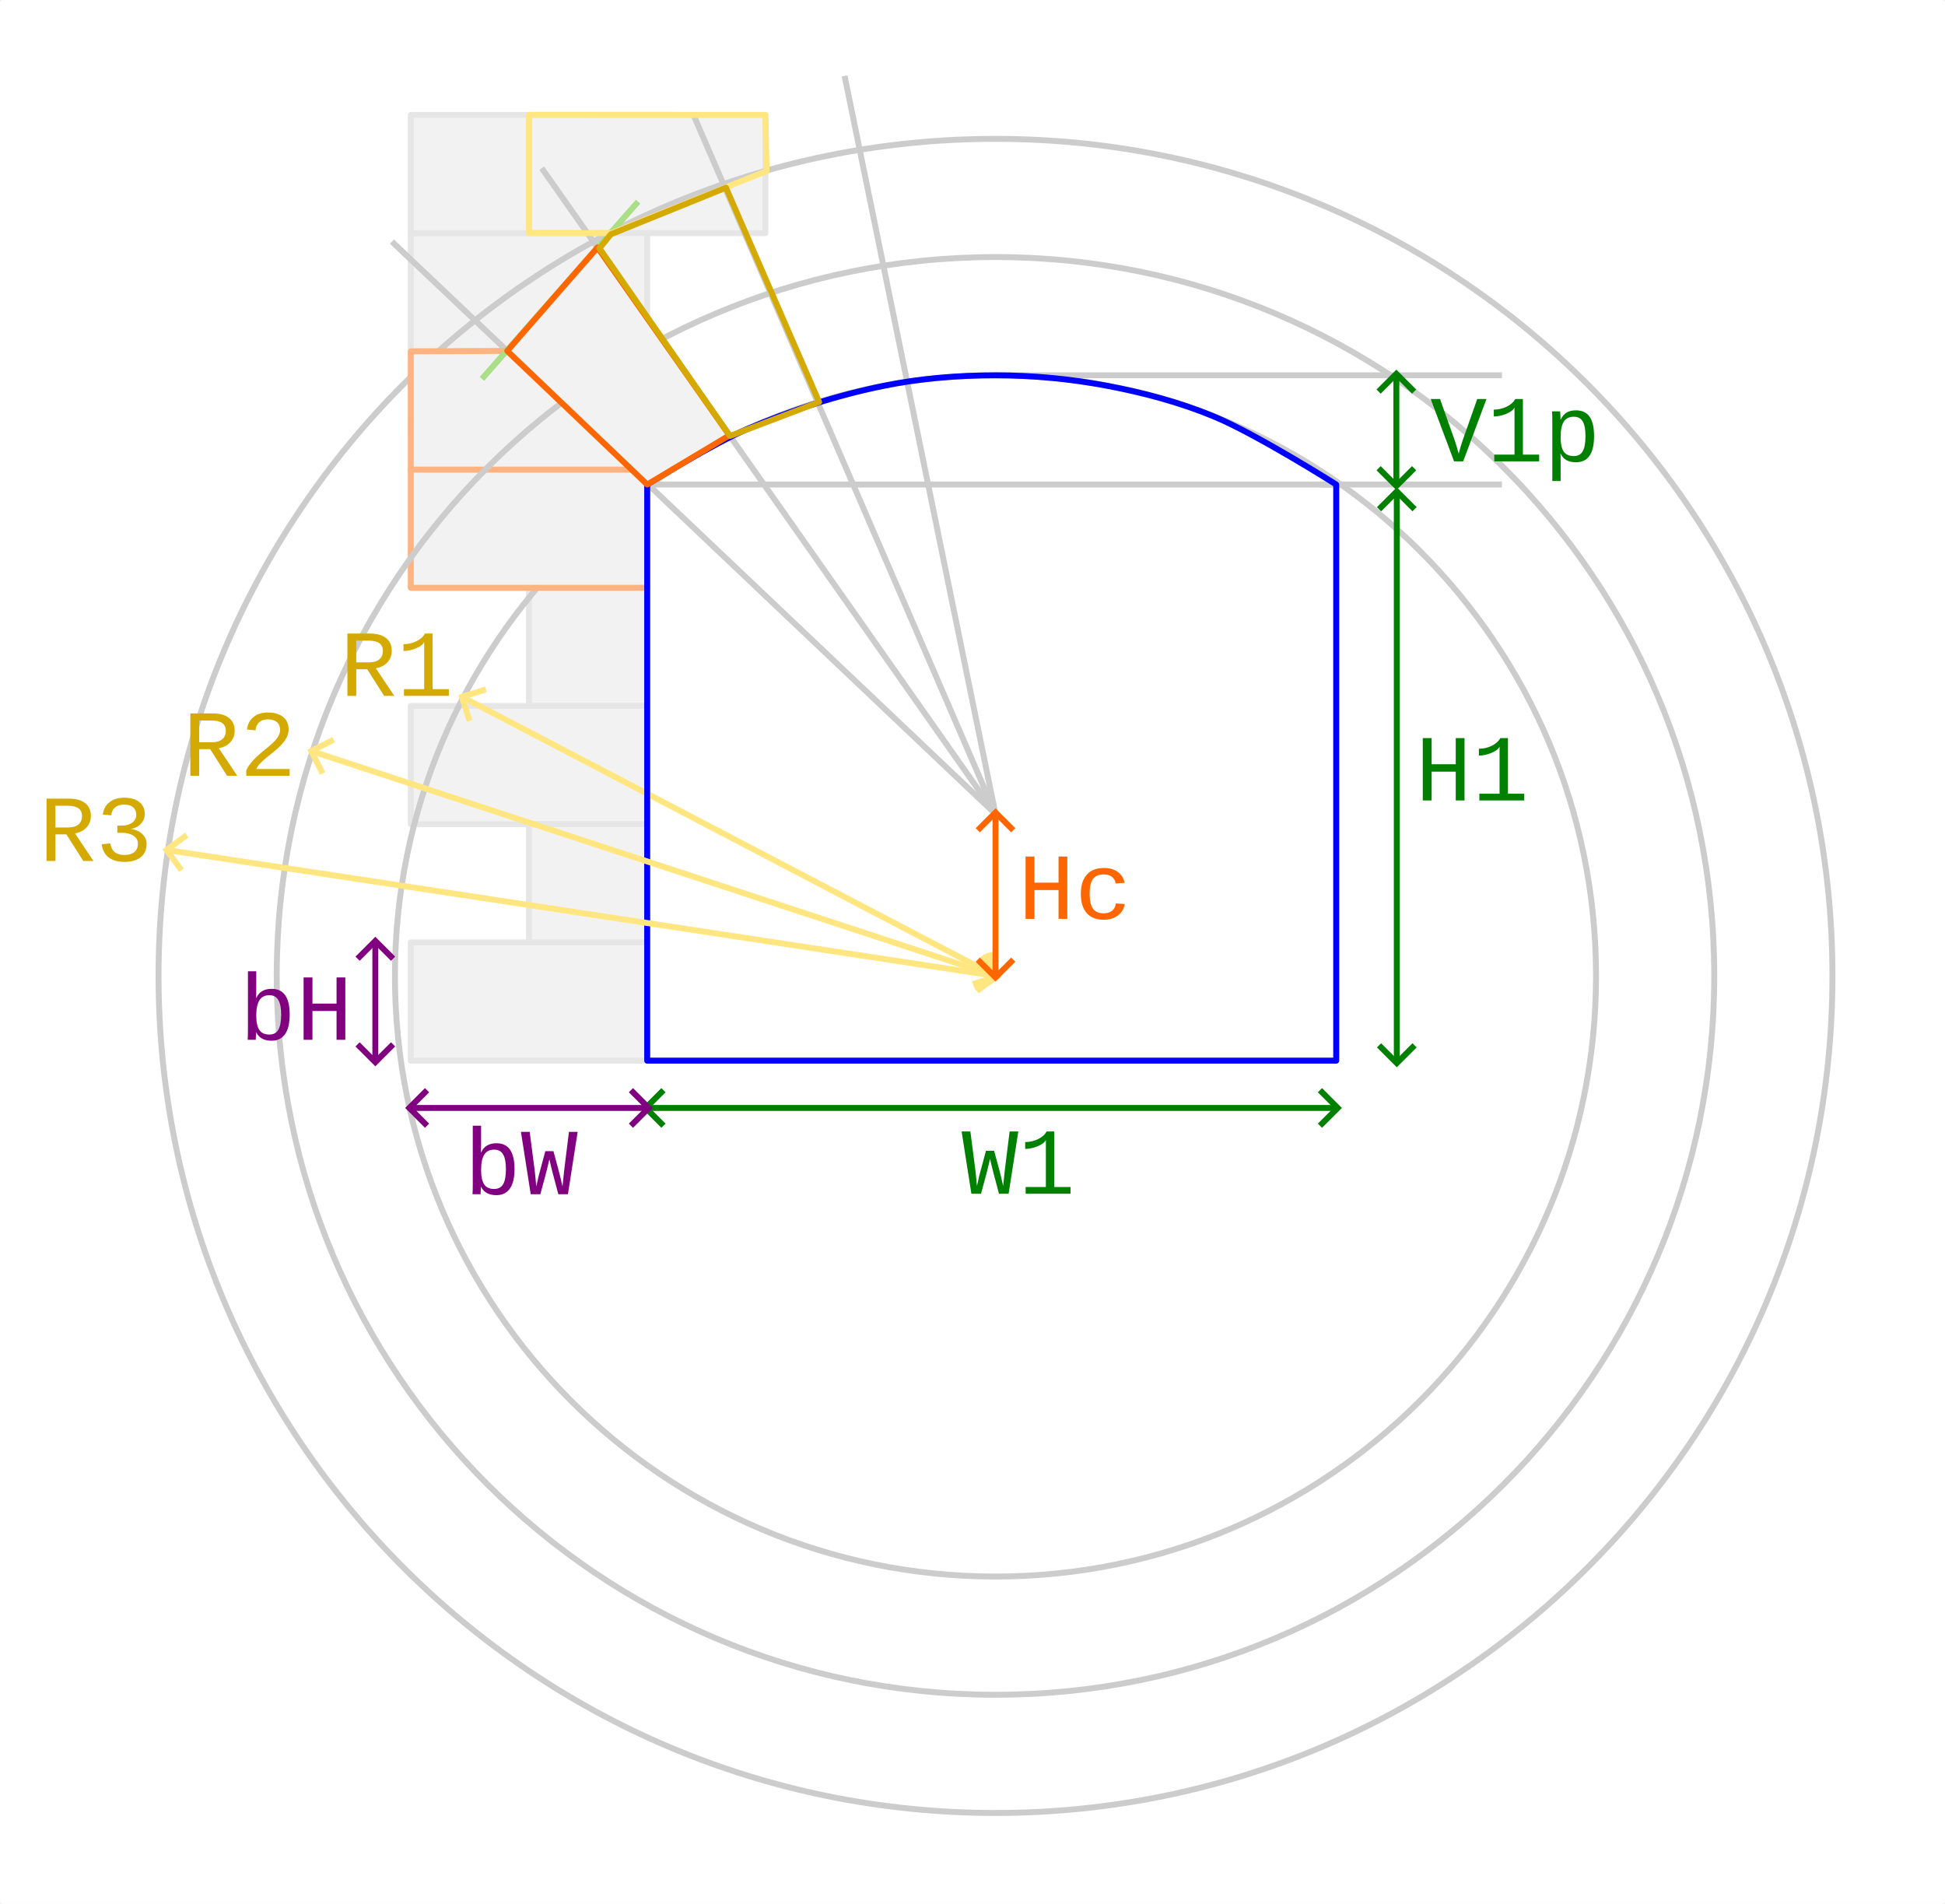
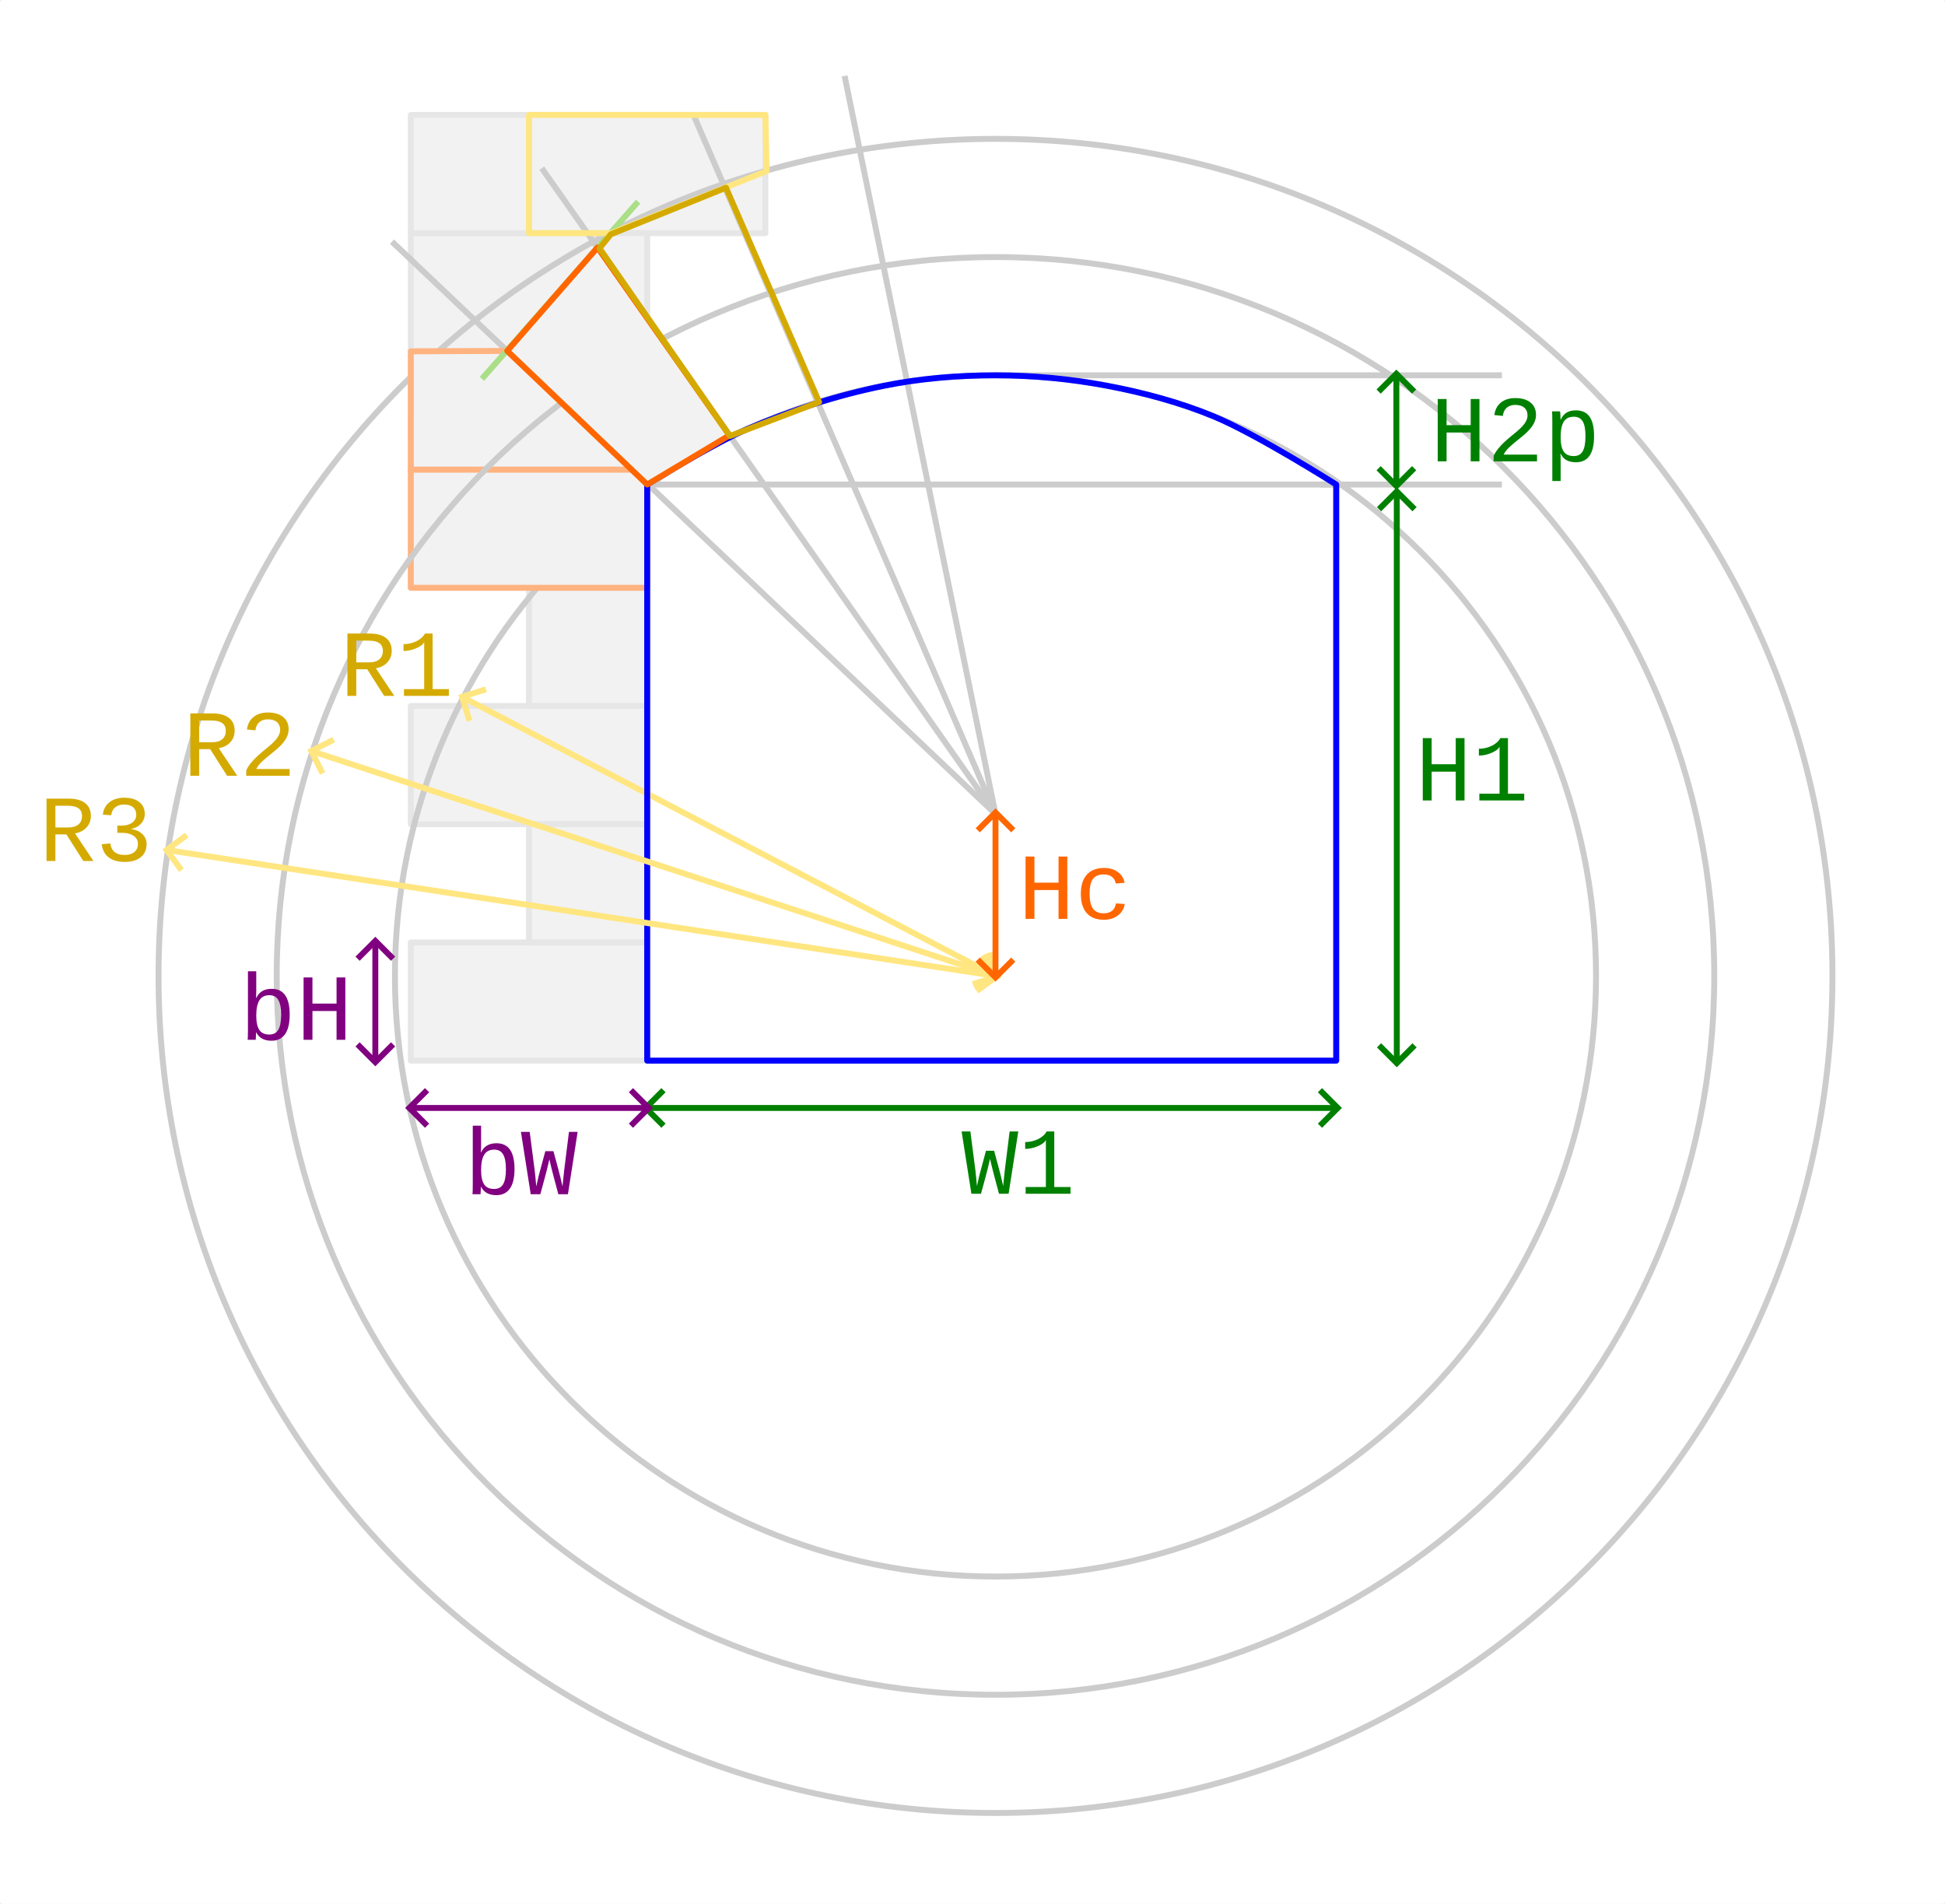
<svg xmlns="http://www.w3.org/2000/svg" width="329.092" height="322.084" viewBox="0 0 87.072 85.218" version="1.1" id="svg1">
  <defs id="defs1">
    <rect x="377.146" y="430.023" width="47.462" height="22.616" id="rect37" />
    <rect x="366.179" y="389.251" width="39.636" height="27.076" id="rect36" />
    <rect x="180.641" y="115.322" width="45.498" height="34.236" id="rect25" />
    <rect x="96.853" y="102.709" width="45.949" height="31.984" id="rect24" />
    <rect x="32.885" y="95.952" width="44.147" height="32.434" id="rect23" />
    <rect x="-57.655" y="234.761" width="50.01" height="44.276" id="rect21" />
    <rect x="-75.811" y="210.552" width="36.95" height="30.261" id="rect20" />
    <rect x="-18.475" y="278.4" width="43.321" height="43.002" id="rect19" />
    <rect x="157.038" y="338.285" width="33.446" height="19.749" id="rect18" />
    <marker style="overflow:visible" id="ArrowWide" refX="0" refY="0" orient="auto-start-reverse" markerWidth="1" markerHeight="1" viewBox="0 0 1 1" preserveAspectRatio="xMidYMid">
      <path style="fill:none;stroke:context-stroke;stroke-width:1;stroke-linecap:butt" d="M 3,-3 0,0 3,3" transform="rotate(180,0.125,0)" id="path1" />
    </marker>
    <marker style="overflow:visible" id="ArrowWide-7" refX="0" refY="0" orient="auto-start-reverse" markerWidth="1" markerHeight="1" viewBox="0 0 1 1" preserveAspectRatio="xMidYMid">
      <path style="fill:none;stroke:context-stroke;stroke-width:1;stroke-linecap:butt" d="M 3,-3 0,0 3,3" transform="rotate(180,0.125,0)" id="path1-5" />
    </marker>
  </defs>
  <g id="layer1" transform="translate(-9.812658,-37.45625)">
    <rect style="fill:#ffffff;stroke:#ffffff;stroke-width:0.265;stroke-linejoin:round" id="rect26" width="86.808" height="84.953" x="9.945" y="37.589" />
    <rect style="fill:#f2f2f2;stroke:#e6e6e6;stroke-width:0.265;stroke-linejoin:round" id="rect13-2-8-6" width="10.583" height="5.292" x="33.494" y="42.6" />
    <rect style="fill:#f2f2f2;stroke:#e6e6e6;stroke-width:0.265;stroke-linejoin:round" id="rect13-2-8" width="10.583" height="5.292" x="28.203" y="47.891" />
    <rect style="fill:#f2f2f2;stroke:#e6e6e6;stroke-width:0.265;stroke-linejoin:round" id="rect13-2-2-9" width="10.583" height="5.292" x="28.203" y="53.183" />
    <rect style="fill:#f2f2f2;stroke:#e6e6e6;stroke-width:0.265;stroke-linejoin:round" id="rect13-3-7" width="5.292" height="5.292" x="33.494" y="63.766" />
    <rect style="fill:#f2f2f2;stroke:#e6e6e6;stroke-width:0.265;stroke-linejoin:round" id="rect13-2-2" width="10.583" height="5.292" x="28.203" y="58.475" />
    <rect style="fill:#f2f2f2;stroke:#e6e6e6;stroke-width:0.265;stroke-linejoin:round" id="rect13-2" width="10.583" height="5.292" x="28.203" y="69.058" />
    <rect style="fill:#f2f2f2;stroke:#e6e6e6;stroke-width:0.265;stroke-linejoin:round" id="rect13" width="10.583" height="5.292" x="28.203" y="79.641" />
    <rect style="fill:#f2f2f2;stroke:#e6e6e6;stroke-width:0.265;stroke-linejoin:round" id="rect13-3" width="5.292" height="5.292" x="33.494" y="74.35" />
    <path style="fill:#cccccc;stroke:#cccccc;stroke-width:0.265;stroke-linejoin:round" d="M 54.378,54.255 H 77.049" id="path5" />
    <rect style="fill:#ffffff;stroke:#cccccc;stroke-width:0.265;stroke-linejoin:round" id="rect2" width="30.846" height="25.789" x="38.786" y="59.144" />
    <circle style="fill:none;stroke:#cccccc;stroke-width:0.265;stroke-linejoin:round" id="path2" cx="54.378" cy="81.14" r="26.885" />
    <path style="fill:none;stroke:#008000;stroke-width:0.265;stroke-linejoin:round;marker-start:url(#ArrowWide);marker-end:url(#ArrowWide)" d="M 38.786,87.05 H 69.632" id="path4" />
    <path style="fill:#cccccc;stroke:#cccccc;stroke-width:0.265;stroke-linejoin:round" d="m 68.929,59.144 h 8.12" id="path7" />
    <path style="fill:#cccccc;stroke:#ffe680;stroke-width:0.265;stroke-linejoin:round;marker-start:url(#ArrowWide);marker-end:url(#ArrowWide)" d="M 54.378,81.14 30.555,68.678" id="path8" />
    <path style="fill:#cccccc;stroke:#cccccc;stroke-width:0.265;stroke-linejoin:round" d="M 54.378,73.892 27.36,48.272" id="path10" />
    <path style="fill:#cccccc;stroke:#cccccc;stroke-width:0.265;stroke-linejoin:round" d="M 54.378,73.892 34.066,44.985" id="path11" />
    <path style="fill:#cccccc;stroke:#cccccc;stroke-width:0.265;stroke-linejoin:round" d="M 54.378,73.892 40.869,42.625" id="path12" />
    <circle style="fill:none;stroke:#cccccc;stroke-width:0.265;stroke-linejoin:round" id="path2-2" cx="54.378" cy="81.14" r="37.468" />
    <path style="fill:#cccccc;stroke:#cccccc;stroke-width:0.265;stroke-linejoin:round" d="M 54.378,73.892 47.623,40.855" id="path13" />
    <path style="fill:#f2f2f2;stroke:#ffb380;stroke-width:0.265;stroke-linejoin:round" d="M 28.203,63.766 H 38.786 V 59.144 L 38.164,58.475 H 28.203 Z" id="path14" />
    <path style="fill:none;stroke:#0000ff;stroke-width:0.265;stroke-linejoin:round" d="M 38.786,84.933 V 59.144 c 0,0 2.899,-1.803 4.46,-2.476 1.97,-0.849 4.033,-1.518 6.136,-1.944 1.639,-0.333 3.323,-0.468 4.995,-0.468 1.669,-1.45e-4 3.346,0.157 4.986,0.466 1.633,0.308 3.257,0.737 4.791,1.375 1.93,0.801 5.477,3.047 5.477,3.047 v 25.789 z" id="path3" />
    <path style="fill:#f2f2f2;stroke:#ffb380;stroke-width:0.265;stroke-linejoin:round" d="m 28.203,58.475 h 9.962 l -5.645,-5.311 -4.316,0.019 z" id="path15" />
    <circle style="fill:none;stroke:#cccccc;stroke-width:0.265;stroke-linejoin:round" id="path2-2-1" cx="54.378" cy="81.14" r="32.177" />
    <path style="fill:#cccccc;stroke:#008000;stroke-width:0.265;stroke-linejoin:round;marker-start:url(#ArrowWide);marker-end:url(#ArrowWide)" d="M 72.343,59.522 V 84.976" id="path6" />
    <path style="fill:#f2f2f2;stroke:#ffe680;stroke-width:0.265;stroke-linejoin:round;marker-start:url(#ArrowWide);marker-end:url(#ArrowWide)" d="M 54.378,81.14 23.81,71.093" id="path17" />
    <path style="fill:#f2f2f2;stroke:#ffe680;stroke-width:0.265;stroke-linejoin:round;marker-start:url(#ArrowWide);marker-end:url(#ArrowWide)" d="M 54.378,81.14 17.334,75.513" id="path18" />
    <path style="fill:#ff6600;stroke:#ff6600;stroke-width:0.265;stroke-linejoin:round;marker-start:url(#ArrowWide);marker-end:url(#ArrowWide)" d="M 54.378,81.14 V 73.892" id="path9" />
    <text xml:space="preserve" transform="matrix(0.2645833,0,0,0.2645833,11.31096,-2.380268)" id="text18" style="font-size:16px;line-height:normal;font-family:'Liberation Mono';-inkscape-font-specification:'Liberation Mono';text-decoration-color:#000000;white-space:pre;shape-inside:url(#rect18);display:inline;fill:#008000;stroke-width:1;-inkscape-stroke:none;stop-color:#000000">
      <tspan x="157.039" y="352.522" id="tspan1">W1</tspan>
    </text>
    <text xml:space="preserve" transform="matrix(0.2645833,0,0,0.2645833,78.06011,-4.140446)" id="text19" style="font-size:16px;line-height:normal;font-family:'Liberation Mono';-inkscape-font-specification:'Liberation Mono';text-decoration-color:#000000;white-space:pre;shape-inside:url(#rect19);display:inline;fill:#008000;stroke-width:1;-inkscape-stroke:none;stop-color:#000000">
      <tspan x="-18.475" y="292.637" id="tspan2">H1</tspan>
    </text>
    <text xml:space="preserve" transform="matrix(0.2645833,0,0,0.2645833,93.89903,-1.368917)" id="text20" style="font-size:16px;line-height:normal;font-family:'Liberation Mono';-inkscape-font-specification:'Liberation Mono';text-decoration-color:#000000;white-space:pre;shape-inside:url(#rect20);display:inline;fill:#008000;stroke-width:1;-inkscape-stroke:none;stop-color:#000000">
-       <tspan x="-75.811" y="224.789" id="tspan3">V1p</tspan>
+       <tspan x="-75.811" y="224.789" id="tspan3">H2p</tspan>
    </text>
    <path style="fill:#cccccc;stroke:#008000;stroke-width:0.265;stroke-linejoin:round;marker-start:url(#ArrowWide-7);marker-end:url(#ArrowWide-7)" d="m 72.324,54.255 v 4.888" id="path6-6" />
    <text xml:space="preserve" transform="matrix(0.2645833,0,0,0.2645833,70.64354,12.70571)" id="text21" style="font-size:16px;line-height:normal;font-family:'Liberation Mono';-inkscape-font-specification:'Liberation Mono';text-decoration-color:#000000;white-space:pre;shape-inside:url(#rect21);display:inline;fill:#ff6600;stroke-width:1;-inkscape-stroke:none;stop-color:#000000">
      <tspan x="-57.654" y="248.998" id="tspan4">Hc</tspan>
    </text>
    <path style="fill:#ff6600;stroke:#aade87;stroke-width:0.265;stroke-linejoin:round" d="m 31.387,54.415 6.992,-7.932" id="path21" />
    <path style="fill:#f2f2f2;stroke:#ff6600;stroke-width:0.265;stroke-linejoin:round" d="m 32.519,53.164 6.267,5.98 3.681,-2.201 -5.905,-8.409 z" id="path16" />
    <rect style="fill:#f2f2f2;stroke:#e6e6e6;stroke-width:0.265;stroke-linejoin:round" id="rect13-3-3" width="5.292" height="5.292" x="28.203" y="42.6" />
    <path style="fill:none;stroke:#ffe680;stroke-width:0.265;stroke-linejoin:round" d="m 33.494,42.6 v 5.292 h 3.693 l 6.943,-2.778 -0.052,-2.513 z" id="path22" />
    <path style="fill:none;stroke:#d4aa00;stroke-width:0.265;stroke-linejoin:round" d="m 42.312,45.858 -5.155,2.086 -0.507,0.626 5.84,8.403 3.993,-1.52 z" id="path23" />
    <text xml:space="preserve" transform="matrix(0.2645833,0,0,0.2645833,16.32887,39.4515)" id="text23" style="font-size:16px;line-height:normal;font-family:'Liberation Mono';-inkscape-font-specification:'Liberation Mono';text-decoration-color:#000000;white-space:pre;shape-inside:url(#rect23);display:inline;fill:#d4aa00;stroke-width:1;-inkscape-stroke:none;stop-color:#000000">
      <tspan x="32.885" y="110.188" id="tspan5">R1</tspan>
    </text>
    <text xml:space="preserve" transform="matrix(0.2645833,0,0,0.2645833,-7.628085,41.23933)" id="text24" style="font-size:16px;line-height:normal;font-family:'Liberation Mono';-inkscape-font-specification:'Liberation Mono';text-decoration-color:#000000;white-space:pre;shape-inside:url(#rect24);display:inline;fill:#d4aa00;stroke-width:1;-inkscape-stroke:none;stop-color:#000000">
      <tspan x="96.854" y="116.945" id="tspan6">R2</tspan>
    </text>
    <text xml:space="preserve" transform="matrix(0.2645833,0,0,0.2645833,-36.2334,41.71609)" id="text25" style="font-size:16px;line-height:normal;font-family:'Liberation Mono';-inkscape-font-specification:'Liberation Mono';text-decoration-color:#000000;white-space:pre;shape-inside:url(#rect25);display:inline;fill:#d4aa00;stroke-width:1;-inkscape-stroke:none;stop-color:#000000">
      <tspan x="180.641" y="129.559" id="tspan7">R3</tspan>
    </text>
    <path style="fill:#ffffff;stroke:#800080;stroke-width:0.265;stroke-linejoin:round;marker-start:url(#ArrowWide);marker-end:url(#ArrowWide)" d="m 26.615,79.641 v 5.292" id="path35" />
    <path style="fill:#ffffff;stroke:#800080;stroke-width:0.265;stroke-linejoin:round;marker-start:url(#ArrowWide);marker-end:url(#ArrowWide)" d="M 28.203,87.05 H 38.786" id="path36" />
    <text xml:space="preserve" transform="matrix(0.2645833,0,0,0.2645833,-76.35698,-22.75539)" id="text36" style="font-size:16px;line-height:normal;font-family:'Liberation Mono';-inkscape-font-specification:'Liberation Mono';text-decoration-color:#000000;white-space:pre;shape-inside:url(#rect36);fill:#800080;stroke-width:1;-inkscape-stroke:none;stop-color:#000000">
      <tspan x="366.18" y="403.486" id="tspan8">bH</tspan>
    </text>
    <text xml:space="preserve" transform="matrix(0.2645833,0,0,0.2645833,-69.19325,-26.63224)" id="text37" style="font-size:16px;line-height:normal;font-family:'Liberation Mono';-inkscape-font-specification:'Liberation Mono';text-decoration-color:#000000;white-space:pre;shape-inside:url(#rect37);fill:#800080;stroke-width:1;-inkscape-stroke:none;stop-color:#000000">
      <tspan x="377.146" y="444.26" id="tspan9">bW</tspan>
    </text>
  </g>
</svg>
